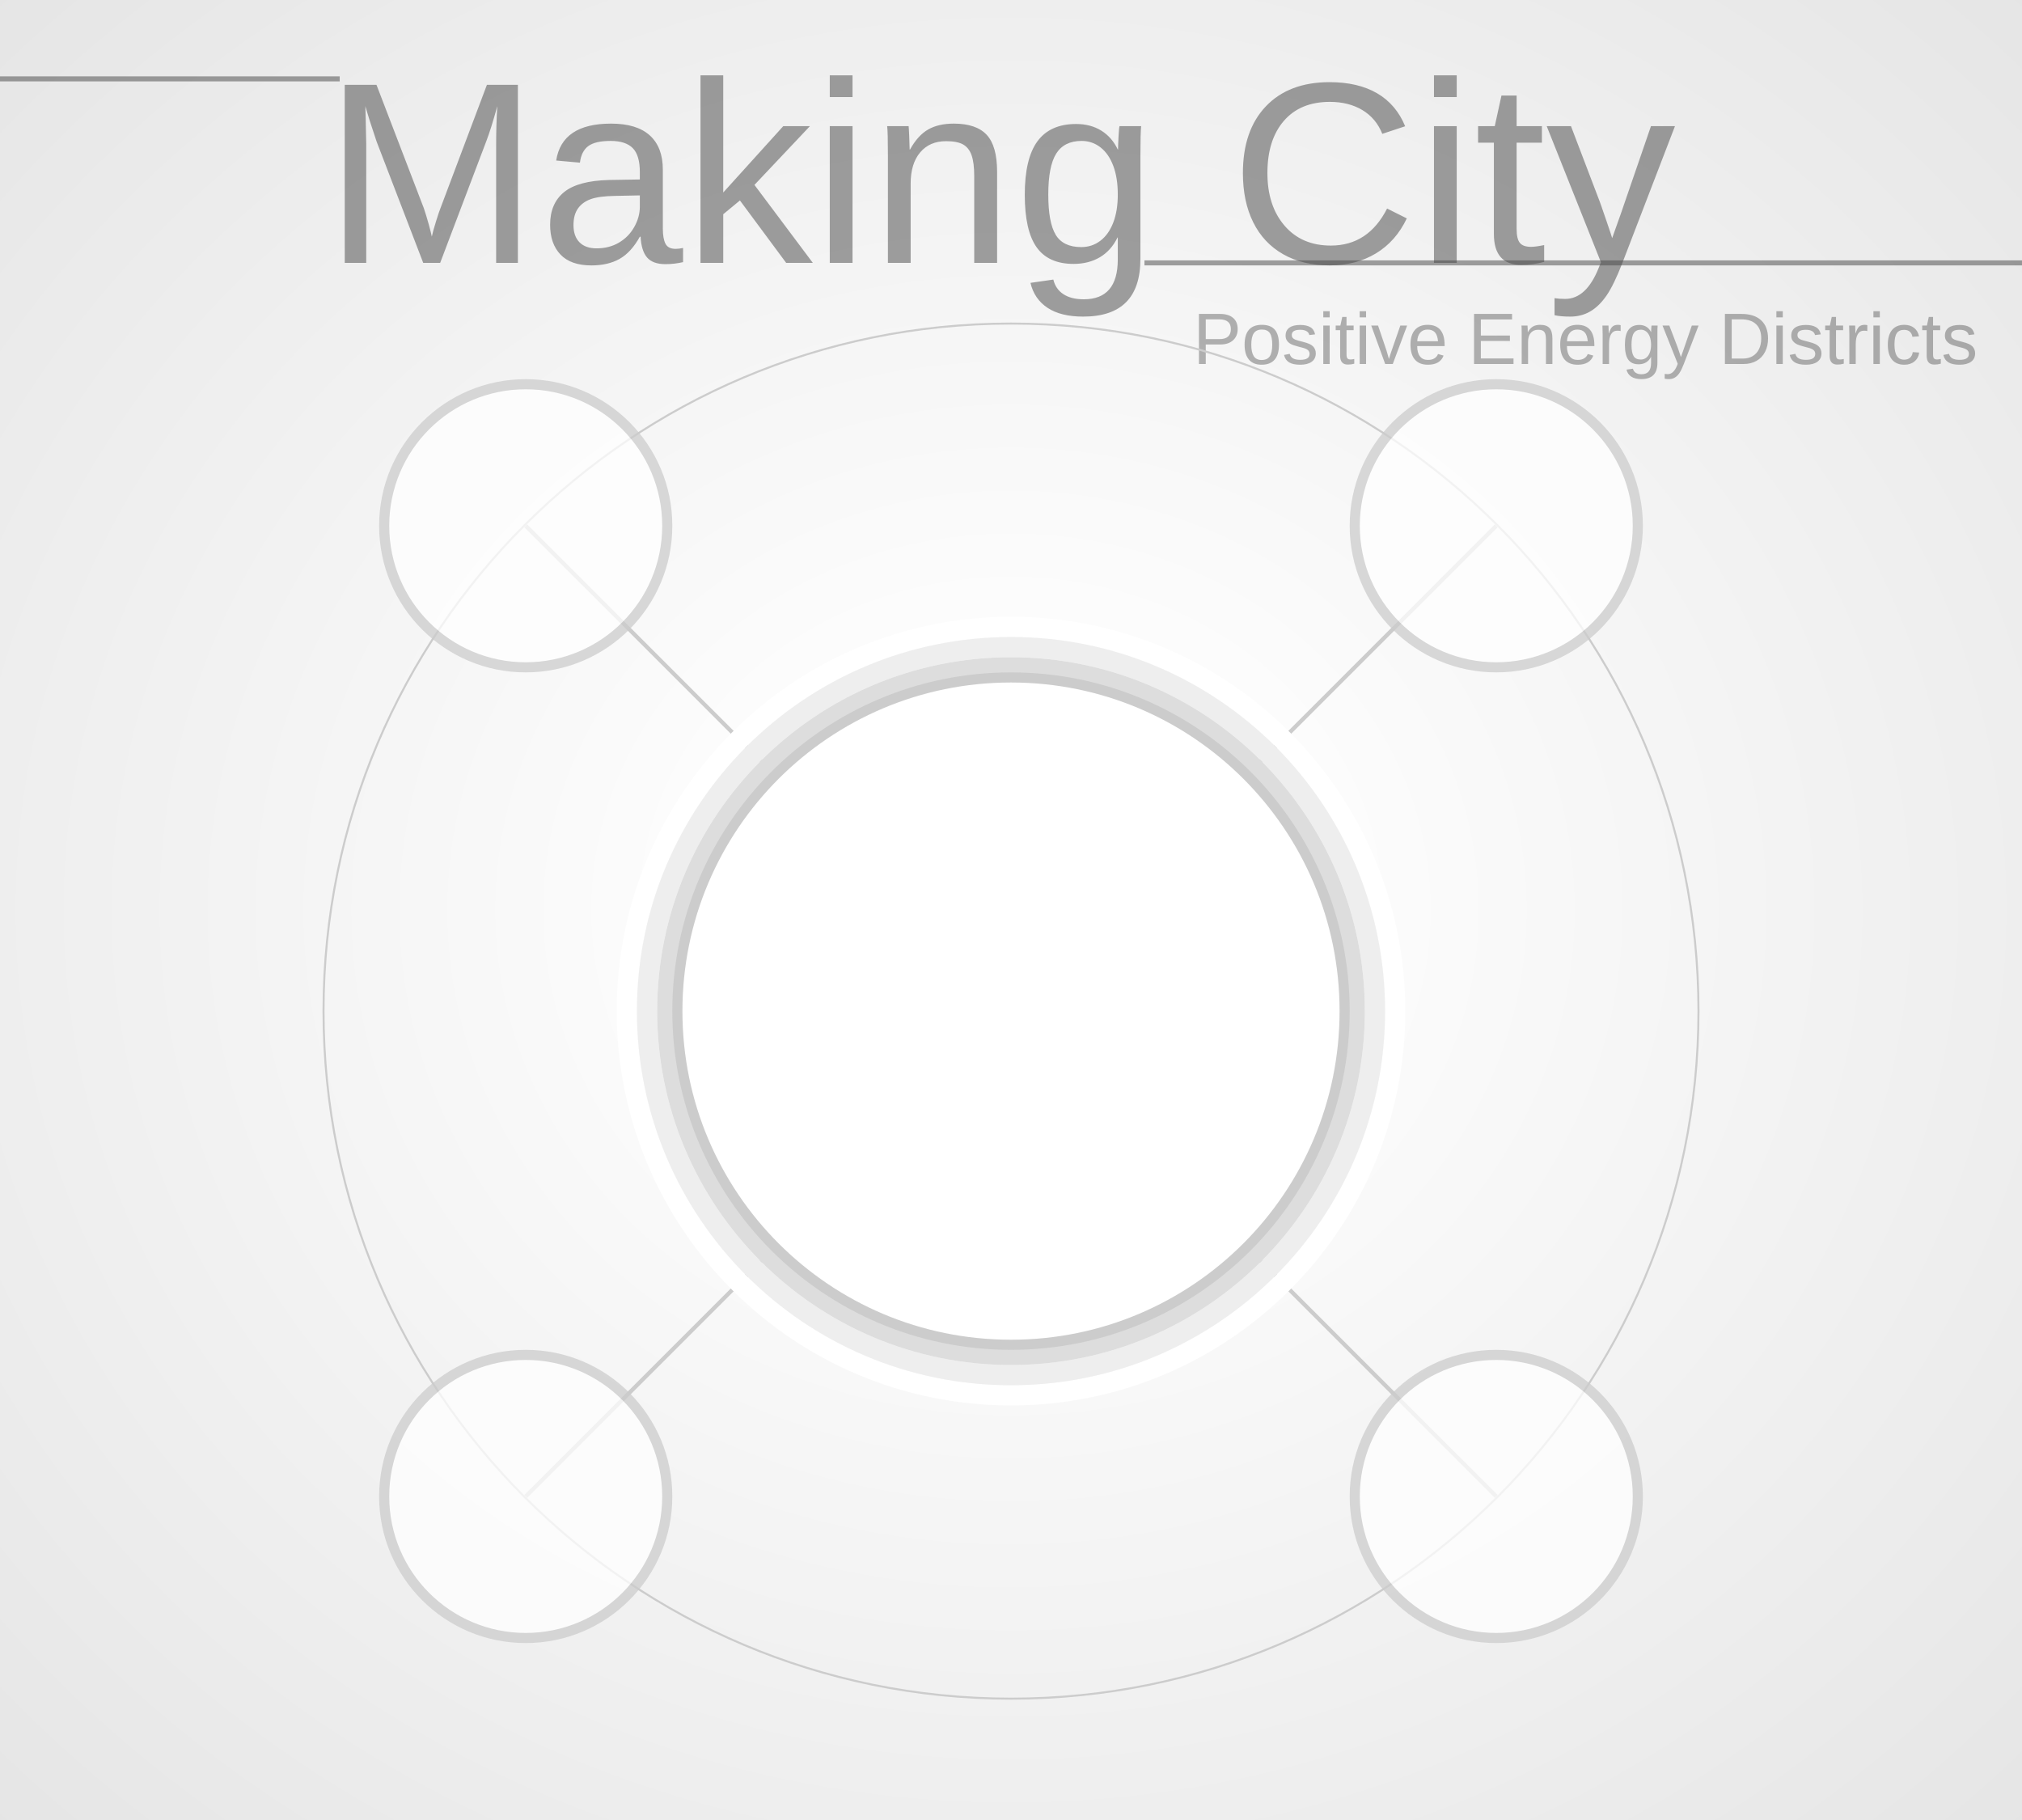
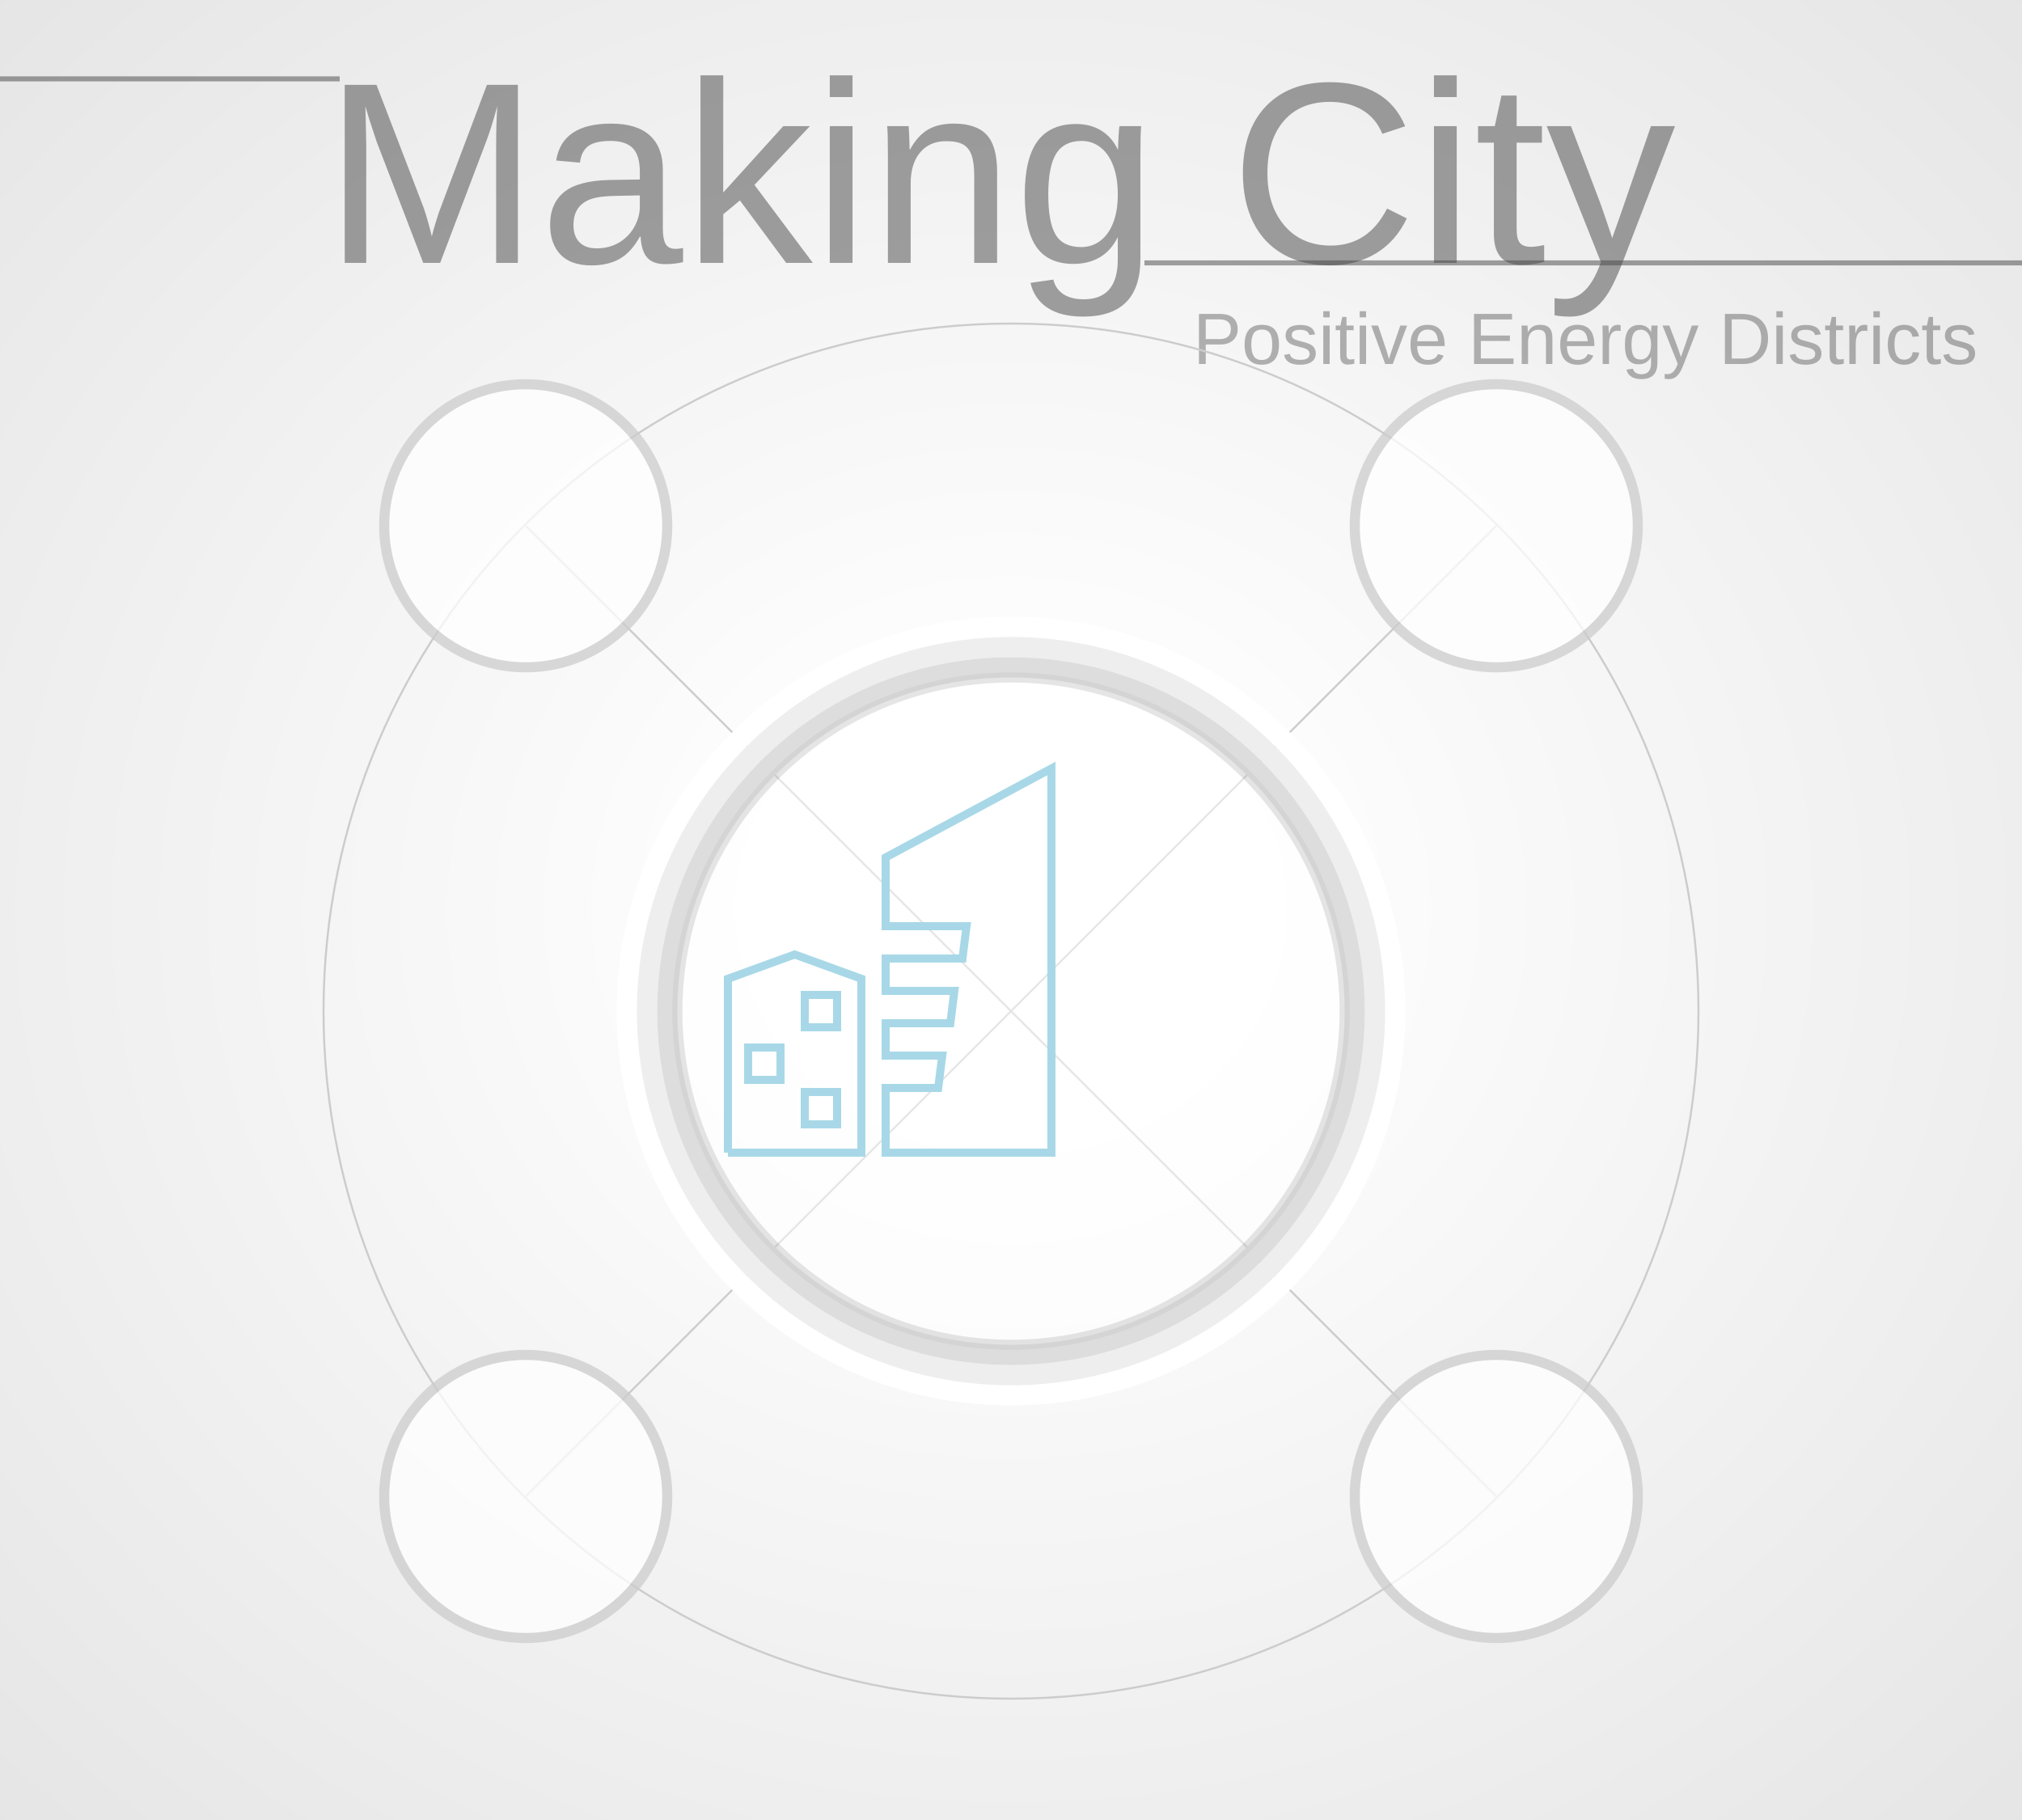
<svg xmlns="http://www.w3.org/2000/svg" width="1000" height="900" viewBox="-500 -500 1000 900" preserveAspectRatio="xMinYMin meet">
  <style>
.line {
	fill: none;
- 	stroke-width: 2;
+ 	stroke-width: 1;
	stroke: #ccc;
}
.circle-district {
	cursor: pointer;
}
.grid-head {
	opacity: 0.5;
	stroke-width: 2.5;
	stroke: #444;
}
</style>
  <defs>
    <radialGradient id="grad" cx="50%" cy="50%" r="100%">
      <stop offset="10%" style="stop-color:#fff; stop-opacity:1" />
      <stop offset="50%" style="stop-color:#eee; stop-opacity:1" />
      <stop offset="90%" style="stop-color:#ddd; stop-opacity:1" />
    </radialGradient>
  </defs>
  <rect x="-500" y="-500" width="1000" height="900" fill="url(#grad)" stroke-width="0" stroke="#000" />
  <text x="-340" y="-370" opacity="0.5" font-family="Arial, Helvetica, sans-serif" font-size="128px" fill="#444">Making City</text>
  <path class="grid-head" d="M-500 -461 H-332" />
  <path class="grid-head" d="M66 -370 H500" />
  <text x="90" y="-320" opacity="0.4" font-family="Arial, Helvetica, sans-serif" font-size="36px" fill="#444">Positive Energy Districts</text>
  <path class="line" d="M0,0 L240,-240" />
  <path class="line" d="M0,0 L240,240" />
  <path class="line" d="M0,0 L-240,-240" />
  <path class="line" d="M0,0 L-240,240" />
  <circle cx="0" cy="0" r="340" stroke-width="1" stroke="#ccc" fill="none" />
  <circle cx="0" cy="0" r="190" stroke-width="10" stroke="#fff" fill="none" />
  <circle cx="0" cy="0" r="180" stroke-width="10" stroke="#eee" fill="none" />
  <circle cx="0" cy="0" r="170" stroke-width="10" stroke="#ddd" fill="none" />
-   <circle class="circle-district" id="district" cx="0" cy="0" r="165" stroke-width="5" stroke="#ccc" fill="#fff" transform="scale(1.0)">
+   <path id="first-building-path" d="M0,0 L0,43 L16.5,49 L33,43 L33,0 L0,0    M39,0 L39,16 L52,16 L53,24 L39,24 L39,32 L55,32 L56,40 L39,40 L39,48 L58,48 L59,56 L39,56 L39,73 L80,95 L80,0 L39,0 Z" style="stroke:#51b0ce;stroke-width:2px;stroke-dasharray:0px 0px;fill:none;transform: scaleY(-2) scaleX(2) translate(-70px,-35px);">
+     <animate id="first-building-path-animate" attributeName="stroke-dashoffset" from="0" to="0" dur="2s" repeatCount="1" />
+   </path>
+   <rect x="19" y="7" width="8" height="8" style="stroke:#51b0ce;stroke-width:2px;fill:#fff;transform: scaleY(-2) scaleX(2) translate(-70px,-35px);">
+     <animate attributeName="opacity" from="0" to="1" dur="2s" />
+   </rect>
+   <rect x="5" y="18" width="8" height="8" style="stroke:#51b0ce;stroke-width:2px;fill:#fff;transform: scaleY(-2) scaleX(2) translate(-70px,-35px);">
+     <animate attributeName="opacity" from="0" to="1" dur="2s" />
+   </rect>
+   <rect x="19" y="31" width="8" height="8" style="stroke:#51b0ce;stroke-width:2px;fill:#fff;transform: scaleY(-2) scaleX(2) translate(-70px,-35px);">
+     <animate attributeName="opacity" from="0" to="1" dur="2s" />
+   </rect>
+   <circle class="circle-district" id="district" cx="0" cy="0" r="165" stroke-width="5" stroke="#ccc" fill="#fff" opacity="0.5" transform="scale(1.0)">
    <animate attributeName="r" begin="0s" dur="3s" repeatCount="indefinite" values="165;175;165" />
  </circle>
  <circle cx="240" cy="-240" r="70" stroke-width="5" stroke="#ccc" fill="#fff" opacity="0.75" />
  <circle cx="240" cy="240" r="70" stroke-width="5" stroke="#ccc" fill="#fff" opacity="0.75" />
  <circle cx="-240" cy="-240" r="70" stroke-width="5" stroke="#ccc" fill="#fff" opacity="0.75" />
  <circle cx="-240" cy="240" r="70" stroke-width="5" stroke="#ccc" fill="#fff" opacity="0.75" />
</svg>
